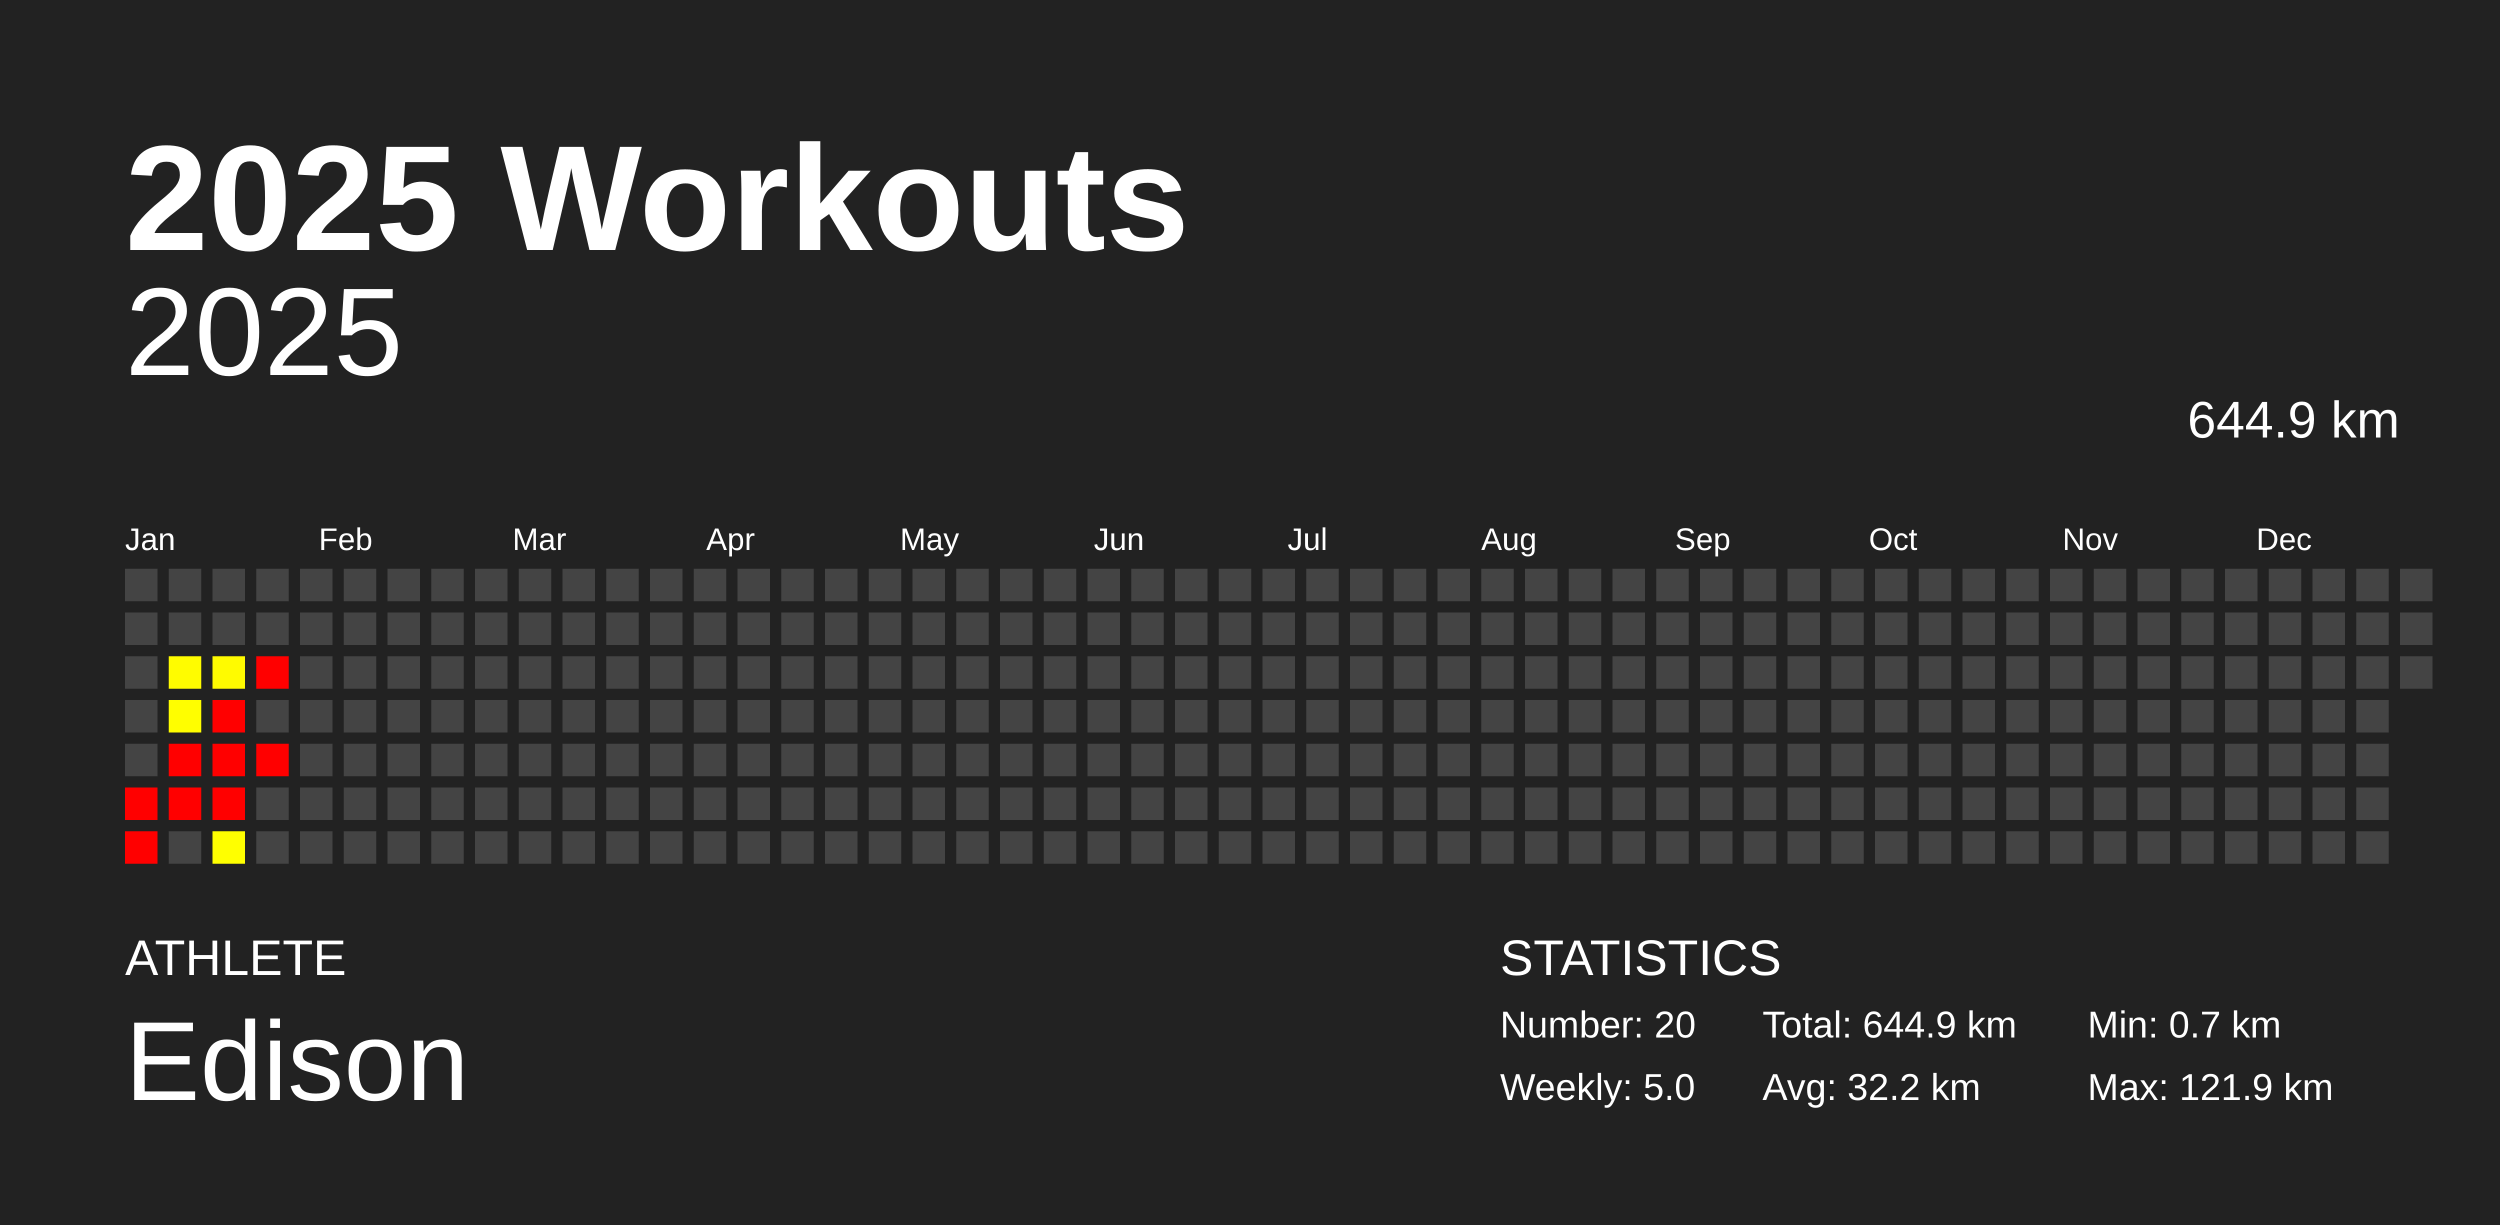
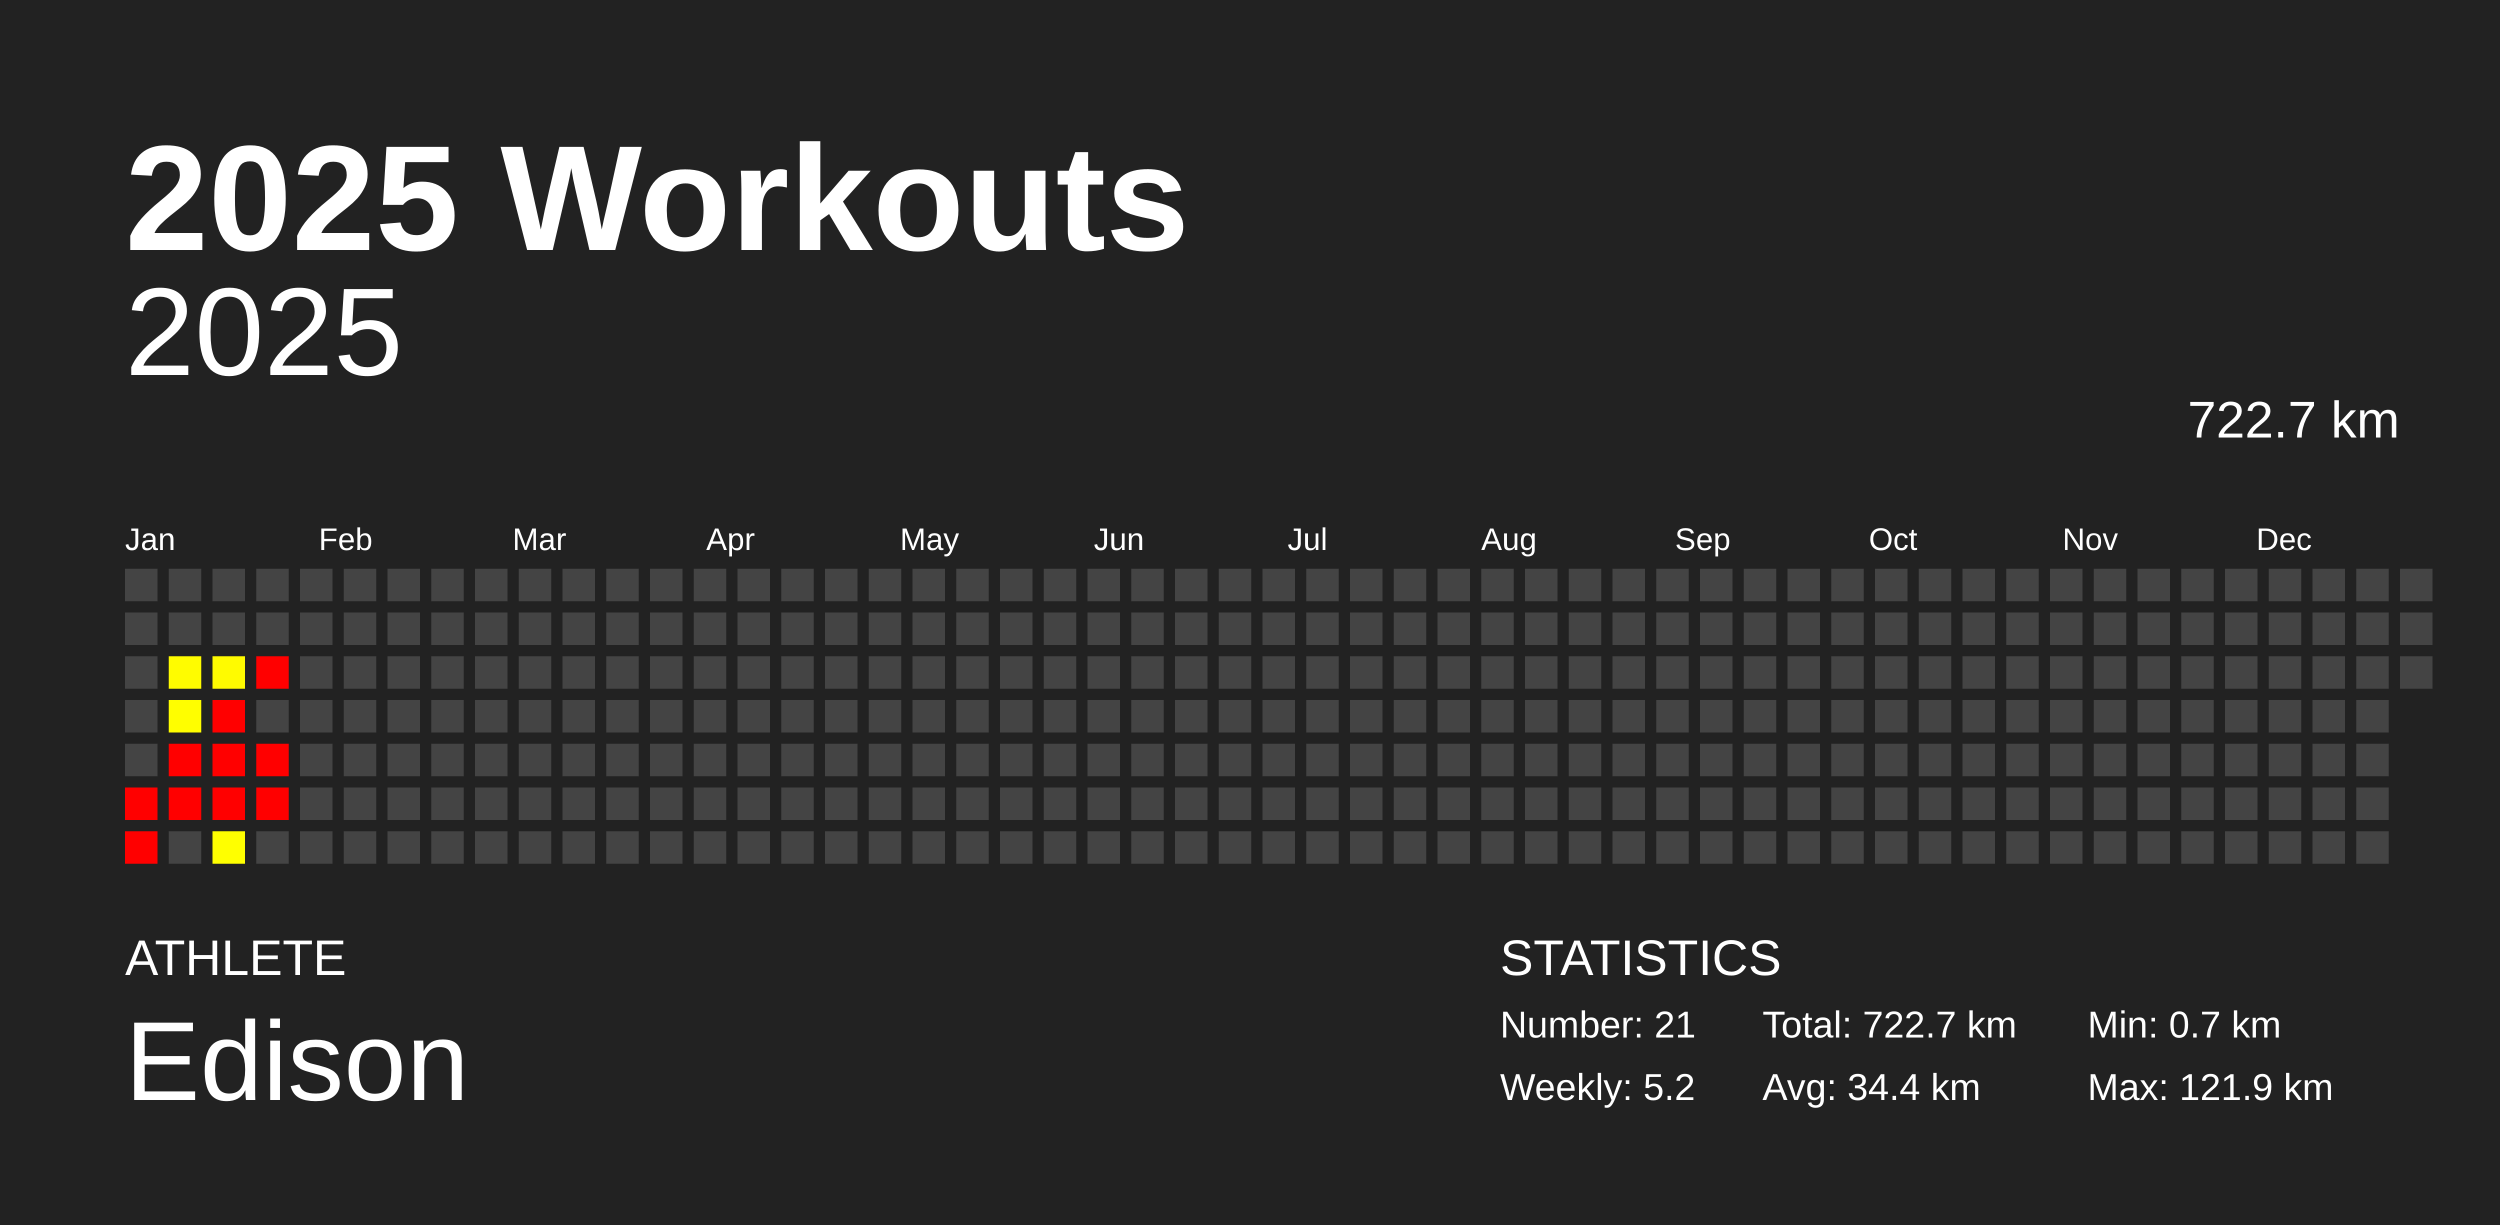
<svg xmlns="http://www.w3.org/2000/svg" baseProfile="full" height="98mm" version="1.1" viewBox="0,0,200,98" width="200mm">
  <defs />
  <rect fill="#222222" height="98" width="200" x="0" y="0" />
  <text fill="#FFFFFF" style="font-size:12px; font-family:Arial; font-weight:bold;" x="10" y="20">2025 Workouts</text>
  <text fill="#FFFFFF" style="font-size:4px; font-family:Arial" x="10" y="78">ATHLETE</text>
  <text fill="#FFFFFF" style="font-size:9px; font-family:Arial" x="10" y="88">Edison</text>
  <text fill="#FFFFFF" style="font-size:4px; font-family:Arial" x="120" y="78">STATISTICS</text>
-   <text fill="#FFFFFF" style="font-size:3px; font-family:Arial" x="120" y="83">Number: 20</text>
-   <text fill="#FFFFFF" style="font-size:3px; font-family:Arial" x="120" y="88">Weekly: 5.0</text>
-   <text fill="#FFFFFF" style="font-size:3px; font-family:Arial" x="141" y="83">Total: 644.9 km</text>
-   <text fill="#FFFFFF" style="font-size:3px; font-family:Arial" x="141" y="88">Avg: 32.2 km</text>
+   <text fill="#FFFFFF" style="font-size:3px; font-family:Arial" x="120" y="83">Number: 21</text>
+   <text fill="#FFFFFF" style="font-size:3px; font-family:Arial" x="120" y="88">Weekly: 5.2</text>
+   <text fill="#FFFFFF" style="font-size:3px; font-family:Arial" x="141" y="83">Total: 722.7 km</text>
+   <text fill="#FFFFFF" style="font-size:3px; font-family:Arial" x="141" y="88">Avg: 34.4 km</text>
  <text fill="#FFFFFF" style="font-size:3px; font-family:Arial" x="167" y="83">Min: 0.7 km</text>
  <text fill="#FFFFFF" style="font-size:3px; font-family:Arial" x="167" y="88">Max: 121.9 km</text>
  <text alignment-baseline="hanging" fill="#FFFFFF" style="font-size:10.0px; font-family:Arial;" x="10" y="30">2025</text>
-   <text alignment-baseline="hanging" fill="#FFFFFF" style="font-size:4.125px; font-family:Arial;" x="175" y="35">644.9 km</text>
+   <text alignment-baseline="hanging" fill="#FFFFFF" style="font-size:4.125px; font-family:Arial;" x="175" y="35">722.7 km</text>
  <text fill="#FFFFFF" style="font-size:2.5px; font-family:Arial" x="10.0" y="44">Jan</text>
  <text fill="#FFFFFF" style="font-size:2.5px; font-family:Arial" x="25.5" y="44">Feb</text>
  <text fill="#FFFFFF" style="font-size:2.5px; font-family:Arial" x="41.0" y="44">Mar</text>
  <text fill="#FFFFFF" style="font-size:2.5px; font-family:Arial" x="56.5" y="44">Apr</text>
  <text fill="#FFFFFF" style="font-size:2.5px; font-family:Arial" x="72.0" y="44">May</text>
  <text fill="#FFFFFF" style="font-size:2.5px; font-family:Arial" x="87.5" y="44">Jun</text>
  <text fill="#FFFFFF" style="font-size:2.5px; font-family:Arial" x="103.0" y="44">Jul</text>
  <text fill="#FFFFFF" style="font-size:2.5px; font-family:Arial" x="118.5" y="44">Aug</text>
  <text fill="#FFFFFF" style="font-size:2.5px; font-family:Arial" x="134.0" y="44">Sep</text>
  <text fill="#FFFFFF" style="font-size:2.5px; font-family:Arial" x="149.5" y="44">Oct</text>
  <text fill="#FFFFFF" style="font-size:2.5px; font-family:Arial" x="165.0" y="44">Nov</text>
  <text fill="#FFFFFF" style="font-size:2.5px; font-family:Arial" x="180.5" y="44">Dec</text>
  <rect fill="#444444" height="2.6" width="2.6" x="10.0" y="45.5" />
  <rect fill="#444444" height="2.6" width="2.6" x="10.0" y="49.0" />
  <rect fill="#444444" height="2.6" width="2.6" x="10.0" y="52.5" />
  <rect fill="#444444" height="2.6" width="2.6" x="10.0" y="56.0" />
  <rect fill="#444444" height="2.6" width="2.6" x="10.0" y="59.5" />
  <rect fill="red" height="2.6" width="2.6" x="10.0" y="63.0" />
  <rect fill="red" height="2.6" width="2.6" x="10.0" y="66.5" />
  <rect fill="#444444" height="2.6" width="2.6" x="13.5" y="45.5" />
  <rect fill="#444444" height="2.6" width="2.6" x="13.5" y="49.0" />
  <rect fill="#fffc00" height="2.6" width="2.6" x="13.5" y="52.5" />
  <rect fill="#fffe00" height="2.6" width="2.6" x="13.5" y="56.0" />
  <rect fill="red" height="2.6" width="2.6" x="13.5" y="59.5" />
  <rect fill="red" height="2.6" width="2.6" x="13.5" y="63.0" />
  <rect fill="#444444" height="2.6" width="2.6" x="13.5" y="66.5" />
  <rect fill="#444444" height="2.6" width="2.6" x="17.0" y="45.5" />
  <rect fill="#444444" height="2.6" width="2.6" x="17.0" y="49.0" />
  <rect fill="#fffb00" height="2.6" width="2.6" x="17.0" y="52.5" />
  <rect fill="red" height="2.6" width="2.6" x="17.0" y="56.0" />
  <rect fill="red" height="2.6" width="2.6" x="17.0" y="59.5" />
  <rect fill="red" height="2.6" width="2.6" x="17.0" y="63.0" />
  <rect fill="#ffff00" height="2.6" width="2.6" x="17.0" y="66.5" />
  <rect fill="#444444" height="2.6" width="2.6" x="20.5" y="45.5" />
  <rect fill="#444444" height="2.6" width="2.6" x="20.5" y="49.0" />
  <rect fill="red" height="2.6" width="2.6" x="20.5" y="52.5" />
  <rect fill="#444444" height="2.6" width="2.6" x="20.5" y="56.0" />
  <rect fill="red" height="2.6" width="2.6" x="20.5" y="59.5" />
-   <rect fill="#444444" height="2.6" width="2.6" x="20.5" y="63.0" />
+   <rect fill="red" height="2.6" width="2.6" x="20.5" y="63.0" />
  <rect fill="#444444" height="2.6" width="2.6" x="20.5" y="66.5" />
  <rect fill="#444444" height="2.6" width="2.6" x="24.0" y="45.5" />
  <rect fill="#444444" height="2.6" width="2.6" x="24.0" y="49.0" />
  <rect fill="#444444" height="2.6" width="2.6" x="24.0" y="52.5" />
  <rect fill="#444444" height="2.6" width="2.6" x="24.0" y="56.0" />
  <rect fill="#444444" height="2.6" width="2.6" x="24.0" y="59.5" />
  <rect fill="#444444" height="2.6" width="2.6" x="24.0" y="63.0" />
  <rect fill="#444444" height="2.6" width="2.6" x="24.0" y="66.5" />
  <rect fill="#444444" height="2.6" width="2.6" x="27.5" y="45.5" />
  <rect fill="#444444" height="2.6" width="2.6" x="27.5" y="49.0" />
  <rect fill="#444444" height="2.6" width="2.6" x="27.5" y="52.5" />
  <rect fill="#444444" height="2.6" width="2.6" x="27.5" y="56.0" />
  <rect fill="#444444" height="2.6" width="2.6" x="27.5" y="59.5" />
  <rect fill="#444444" height="2.6" width="2.6" x="27.5" y="63.0" />
  <rect fill="#444444" height="2.6" width="2.6" x="27.5" y="66.5" />
  <rect fill="#444444" height="2.6" width="2.6" x="31.0" y="45.5" />
  <rect fill="#444444" height="2.6" width="2.6" x="31.0" y="49.0" />
  <rect fill="#444444" height="2.6" width="2.6" x="31.0" y="52.5" />
  <rect fill="#444444" height="2.6" width="2.6" x="31.0" y="56.0" />
  <rect fill="#444444" height="2.6" width="2.6" x="31.0" y="59.5" />
  <rect fill="#444444" height="2.6" width="2.6" x="31.0" y="63.0" />
  <rect fill="#444444" height="2.6" width="2.6" x="31.0" y="66.5" />
  <rect fill="#444444" height="2.6" width="2.6" x="34.5" y="45.5" />
  <rect fill="#444444" height="2.6" width="2.6" x="34.5" y="49.0" />
  <rect fill="#444444" height="2.6" width="2.6" x="34.5" y="52.5" />
  <rect fill="#444444" height="2.6" width="2.6" x="34.5" y="56.0" />
  <rect fill="#444444" height="2.6" width="2.6" x="34.5" y="59.5" />
  <rect fill="#444444" height="2.6" width="2.6" x="34.5" y="63.0" />
  <rect fill="#444444" height="2.6" width="2.6" x="34.5" y="66.5" />
  <rect fill="#444444" height="2.6" width="2.6" x="38.0" y="45.5" />
  <rect fill="#444444" height="2.6" width="2.6" x="38.0" y="49.0" />
  <rect fill="#444444" height="2.6" width="2.6" x="38.0" y="52.5" />
  <rect fill="#444444" height="2.6" width="2.6" x="38.0" y="56.0" />
  <rect fill="#444444" height="2.6" width="2.6" x="38.0" y="59.5" />
  <rect fill="#444444" height="2.6" width="2.6" x="38.0" y="63.0" />
  <rect fill="#444444" height="2.6" width="2.6" x="38.0" y="66.5" />
  <rect fill="#444444" height="2.6" width="2.6" x="41.5" y="45.5" />
  <rect fill="#444444" height="2.6" width="2.6" x="41.5" y="49.0" />
  <rect fill="#444444" height="2.6" width="2.6" x="41.5" y="52.5" />
  <rect fill="#444444" height="2.6" width="2.6" x="41.5" y="56.0" />
  <rect fill="#444444" height="2.6" width="2.6" x="41.5" y="59.5" />
  <rect fill="#444444" height="2.6" width="2.6" x="41.5" y="63.0" />
  <rect fill="#444444" height="2.6" width="2.6" x="41.5" y="66.5" />
  <rect fill="#444444" height="2.6" width="2.6" x="45.0" y="45.5" />
  <rect fill="#444444" height="2.6" width="2.6" x="45.0" y="49.0" />
  <rect fill="#444444" height="2.6" width="2.6" x="45.0" y="52.5" />
  <rect fill="#444444" height="2.6" width="2.6" x="45.0" y="56.0" />
  <rect fill="#444444" height="2.6" width="2.6" x="45.0" y="59.5" />
  <rect fill="#444444" height="2.6" width="2.6" x="45.0" y="63.0" />
  <rect fill="#444444" height="2.6" width="2.6" x="45.0" y="66.5" />
  <rect fill="#444444" height="2.6" width="2.6" x="48.5" y="45.5" />
  <rect fill="#444444" height="2.6" width="2.6" x="48.5" y="49.0" />
  <rect fill="#444444" height="2.6" width="2.6" x="48.5" y="52.5" />
  <rect fill="#444444" height="2.6" width="2.6" x="48.5" y="56.0" />
  <rect fill="#444444" height="2.6" width="2.6" x="48.5" y="59.5" />
  <rect fill="#444444" height="2.6" width="2.6" x="48.5" y="63.0" />
  <rect fill="#444444" height="2.6" width="2.6" x="48.5" y="66.5" />
  <rect fill="#444444" height="2.6" width="2.6" x="52.0" y="45.5" />
  <rect fill="#444444" height="2.6" width="2.6" x="52.0" y="49.0" />
  <rect fill="#444444" height="2.6" width="2.6" x="52.0" y="52.5" />
  <rect fill="#444444" height="2.6" width="2.6" x="52.0" y="56.0" />
  <rect fill="#444444" height="2.6" width="2.6" x="52.0" y="59.5" />
  <rect fill="#444444" height="2.6" width="2.6" x="52.0" y="63.0" />
  <rect fill="#444444" height="2.6" width="2.6" x="52.0" y="66.5" />
  <rect fill="#444444" height="2.6" width="2.6" x="55.5" y="45.5" />
  <rect fill="#444444" height="2.6" width="2.6" x="55.5" y="49.0" />
  <rect fill="#444444" height="2.6" width="2.6" x="55.5" y="52.5" />
  <rect fill="#444444" height="2.6" width="2.6" x="55.5" y="56.0" />
  <rect fill="#444444" height="2.6" width="2.6" x="55.5" y="59.5" />
  <rect fill="#444444" height="2.6" width="2.6" x="55.5" y="63.0" />
  <rect fill="#444444" height="2.6" width="2.6" x="55.5" y="66.5" />
  <rect fill="#444444" height="2.6" width="2.6" x="59.0" y="45.5" />
  <rect fill="#444444" height="2.6" width="2.6" x="59.0" y="49.0" />
  <rect fill="#444444" height="2.6" width="2.6" x="59.0" y="52.5" />
  <rect fill="#444444" height="2.6" width="2.6" x="59.0" y="56.0" />
  <rect fill="#444444" height="2.6" width="2.6" x="59.0" y="59.5" />
  <rect fill="#444444" height="2.6" width="2.6" x="59.0" y="63.0" />
  <rect fill="#444444" height="2.6" width="2.6" x="59.0" y="66.5" />
  <rect fill="#444444" height="2.6" width="2.6" x="62.5" y="45.5" />
  <rect fill="#444444" height="2.6" width="2.6" x="62.5" y="49.0" />
  <rect fill="#444444" height="2.6" width="2.6" x="62.5" y="52.5" />
  <rect fill="#444444" height="2.6" width="2.6" x="62.5" y="56.0" />
  <rect fill="#444444" height="2.6" width="2.6" x="62.5" y="59.5" />
  <rect fill="#444444" height="2.6" width="2.6" x="62.5" y="63.0" />
  <rect fill="#444444" height="2.6" width="2.6" x="62.5" y="66.5" />
  <rect fill="#444444" height="2.6" width="2.6" x="66.0" y="45.5" />
  <rect fill="#444444" height="2.6" width="2.6" x="66.0" y="49.0" />
  <rect fill="#444444" height="2.6" width="2.6" x="66.0" y="52.5" />
  <rect fill="#444444" height="2.6" width="2.6" x="66.0" y="56.0" />
  <rect fill="#444444" height="2.6" width="2.6" x="66.0" y="59.5" />
  <rect fill="#444444" height="2.6" width="2.6" x="66.0" y="63.0" />
  <rect fill="#444444" height="2.6" width="2.6" x="66.0" y="66.5" />
  <rect fill="#444444" height="2.6" width="2.6" x="69.5" y="45.5" />
  <rect fill="#444444" height="2.6" width="2.6" x="69.5" y="49.0" />
  <rect fill="#444444" height="2.6" width="2.6" x="69.5" y="52.5" />
  <rect fill="#444444" height="2.6" width="2.6" x="69.5" y="56.0" />
  <rect fill="#444444" height="2.6" width="2.6" x="69.5" y="59.5" />
  <rect fill="#444444" height="2.6" width="2.6" x="69.5" y="63.0" />
  <rect fill="#444444" height="2.6" width="2.6" x="69.5" y="66.5" />
  <rect fill="#444444" height="2.6" width="2.6" x="73.0" y="45.5" />
  <rect fill="#444444" height="2.6" width="2.6" x="73.0" y="49.0" />
  <rect fill="#444444" height="2.6" width="2.6" x="73.0" y="52.5" />
  <rect fill="#444444" height="2.6" width="2.6" x="73.0" y="56.0" />
  <rect fill="#444444" height="2.6" width="2.6" x="73.0" y="59.5" />
  <rect fill="#444444" height="2.6" width="2.6" x="73.0" y="63.0" />
  <rect fill="#444444" height="2.6" width="2.6" x="73.0" y="66.5" />
  <rect fill="#444444" height="2.6" width="2.6" x="76.5" y="45.5" />
  <rect fill="#444444" height="2.6" width="2.6" x="76.5" y="49.0" />
  <rect fill="#444444" height="2.6" width="2.6" x="76.5" y="52.5" />
  <rect fill="#444444" height="2.6" width="2.6" x="76.5" y="56.0" />
  <rect fill="#444444" height="2.6" width="2.6" x="76.5" y="59.5" />
  <rect fill="#444444" height="2.6" width="2.6" x="76.5" y="63.0" />
  <rect fill="#444444" height="2.6" width="2.6" x="76.5" y="66.5" />
  <rect fill="#444444" height="2.6" width="2.6" x="80.0" y="45.5" />
  <rect fill="#444444" height="2.6" width="2.6" x="80.0" y="49.0" />
  <rect fill="#444444" height="2.6" width="2.6" x="80.0" y="52.5" />
  <rect fill="#444444" height="2.6" width="2.6" x="80.0" y="56.0" />
  <rect fill="#444444" height="2.6" width="2.6" x="80.0" y="59.5" />
  <rect fill="#444444" height="2.6" width="2.6" x="80.0" y="63.0" />
  <rect fill="#444444" height="2.6" width="2.6" x="80.0" y="66.5" />
  <rect fill="#444444" height="2.6" width="2.6" x="83.5" y="45.5" />
  <rect fill="#444444" height="2.6" width="2.6" x="83.5" y="49.0" />
  <rect fill="#444444" height="2.6" width="2.6" x="83.5" y="52.5" />
  <rect fill="#444444" height="2.6" width="2.6" x="83.5" y="56.0" />
  <rect fill="#444444" height="2.6" width="2.6" x="83.5" y="59.5" />
  <rect fill="#444444" height="2.6" width="2.6" x="83.5" y="63.0" />
  <rect fill="#444444" height="2.6" width="2.6" x="83.5" y="66.5" />
  <rect fill="#444444" height="2.6" width="2.6" x="87.0" y="45.5" />
  <rect fill="#444444" height="2.6" width="2.6" x="87.0" y="49.0" />
  <rect fill="#444444" height="2.6" width="2.6" x="87.0" y="52.5" />
  <rect fill="#444444" height="2.6" width="2.6" x="87.0" y="56.0" />
  <rect fill="#444444" height="2.6" width="2.6" x="87.0" y="59.5" />
  <rect fill="#444444" height="2.6" width="2.6" x="87.0" y="63.0" />
  <rect fill="#444444" height="2.6" width="2.6" x="87.0" y="66.5" />
  <rect fill="#444444" height="2.6" width="2.6" x="90.5" y="45.5" />
  <rect fill="#444444" height="2.6" width="2.6" x="90.5" y="49.0" />
  <rect fill="#444444" height="2.6" width="2.6" x="90.5" y="52.5" />
  <rect fill="#444444" height="2.6" width="2.6" x="90.5" y="56.0" />
  <rect fill="#444444" height="2.6" width="2.6" x="90.5" y="59.5" />
  <rect fill="#444444" height="2.6" width="2.6" x="90.5" y="63.0" />
  <rect fill="#444444" height="2.6" width="2.6" x="90.5" y="66.5" />
  <rect fill="#444444" height="2.6" width="2.6" x="94.0" y="45.5" />
  <rect fill="#444444" height="2.6" width="2.6" x="94.0" y="49.0" />
  <rect fill="#444444" height="2.6" width="2.6" x="94.0" y="52.5" />
  <rect fill="#444444" height="2.6" width="2.6" x="94.0" y="56.0" />
  <rect fill="#444444" height="2.6" width="2.6" x="94.0" y="59.5" />
  <rect fill="#444444" height="2.6" width="2.6" x="94.0" y="63.0" />
  <rect fill="#444444" height="2.6" width="2.6" x="94.0" y="66.5" />
  <rect fill="#444444" height="2.6" width="2.6" x="97.5" y="45.5" />
  <rect fill="#444444" height="2.6" width="2.6" x="97.5" y="49.0" />
  <rect fill="#444444" height="2.6" width="2.6" x="97.5" y="52.5" />
  <rect fill="#444444" height="2.6" width="2.6" x="97.5" y="56.0" />
  <rect fill="#444444" height="2.6" width="2.6" x="97.5" y="59.5" />
  <rect fill="#444444" height="2.6" width="2.6" x="97.5" y="63.0" />
  <rect fill="#444444" height="2.6" width="2.6" x="97.5" y="66.5" />
  <rect fill="#444444" height="2.6" width="2.6" x="101.0" y="45.5" />
  <rect fill="#444444" height="2.6" width="2.6" x="101.0" y="49.0" />
  <rect fill="#444444" height="2.6" width="2.6" x="101.0" y="52.5" />
  <rect fill="#444444" height="2.6" width="2.6" x="101.0" y="56.0" />
  <rect fill="#444444" height="2.6" width="2.6" x="101.0" y="59.5" />
  <rect fill="#444444" height="2.6" width="2.6" x="101.0" y="63.0" />
  <rect fill="#444444" height="2.6" width="2.6" x="101.0" y="66.5" />
  <rect fill="#444444" height="2.6" width="2.6" x="104.5" y="45.5" />
  <rect fill="#444444" height="2.6" width="2.6" x="104.5" y="49.0" />
  <rect fill="#444444" height="2.6" width="2.6" x="104.5" y="52.5" />
  <rect fill="#444444" height="2.6" width="2.6" x="104.5" y="56.0" />
  <rect fill="#444444" height="2.6" width="2.6" x="104.5" y="59.5" />
  <rect fill="#444444" height="2.6" width="2.6" x="104.5" y="63.0" />
  <rect fill="#444444" height="2.6" width="2.6" x="104.5" y="66.5" />
  <rect fill="#444444" height="2.6" width="2.6" x="108.0" y="45.5" />
  <rect fill="#444444" height="2.6" width="2.6" x="108.0" y="49.0" />
  <rect fill="#444444" height="2.6" width="2.6" x="108.0" y="52.5" />
  <rect fill="#444444" height="2.6" width="2.6" x="108.0" y="56.0" />
  <rect fill="#444444" height="2.6" width="2.6" x="108.0" y="59.5" />
  <rect fill="#444444" height="2.6" width="2.6" x="108.0" y="63.0" />
  <rect fill="#444444" height="2.6" width="2.6" x="108.0" y="66.5" />
  <rect fill="#444444" height="2.6" width="2.6" x="111.5" y="45.5" />
  <rect fill="#444444" height="2.6" width="2.6" x="111.5" y="49.0" />
  <rect fill="#444444" height="2.6" width="2.6" x="111.5" y="52.5" />
  <rect fill="#444444" height="2.6" width="2.6" x="111.5" y="56.0" />
  <rect fill="#444444" height="2.6" width="2.6" x="111.5" y="59.5" />
  <rect fill="#444444" height="2.6" width="2.6" x="111.5" y="63.0" />
  <rect fill="#444444" height="2.6" width="2.6" x="111.5" y="66.5" />
  <rect fill="#444444" height="2.6" width="2.6" x="115.0" y="45.5" />
  <rect fill="#444444" height="2.6" width="2.6" x="115.0" y="49.0" />
  <rect fill="#444444" height="2.6" width="2.6" x="115.0" y="52.5" />
  <rect fill="#444444" height="2.6" width="2.6" x="115.0" y="56.0" />
  <rect fill="#444444" height="2.6" width="2.6" x="115.0" y="59.5" />
  <rect fill="#444444" height="2.6" width="2.6" x="115.0" y="63.0" />
  <rect fill="#444444" height="2.6" width="2.6" x="115.0" y="66.5" />
  <rect fill="#444444" height="2.6" width="2.6" x="118.5" y="45.5" />
  <rect fill="#444444" height="2.6" width="2.6" x="118.5" y="49.0" />
  <rect fill="#444444" height="2.6" width="2.6" x="118.5" y="52.5" />
  <rect fill="#444444" height="2.6" width="2.6" x="118.5" y="56.0" />
  <rect fill="#444444" height="2.6" width="2.6" x="118.5" y="59.5" />
  <rect fill="#444444" height="2.6" width="2.6" x="118.5" y="63.0" />
  <rect fill="#444444" height="2.6" width="2.6" x="118.5" y="66.5" />
  <rect fill="#444444" height="2.6" width="2.6" x="122.0" y="45.5" />
  <rect fill="#444444" height="2.6" width="2.6" x="122.0" y="49.0" />
  <rect fill="#444444" height="2.6" width="2.6" x="122.0" y="52.5" />
  <rect fill="#444444" height="2.6" width="2.6" x="122.0" y="56.0" />
  <rect fill="#444444" height="2.6" width="2.6" x="122.0" y="59.5" />
  <rect fill="#444444" height="2.6" width="2.6" x="122.0" y="63.0" />
  <rect fill="#444444" height="2.6" width="2.6" x="122.0" y="66.5" />
  <rect fill="#444444" height="2.6" width="2.6" x="125.5" y="45.5" />
  <rect fill="#444444" height="2.6" width="2.6" x="125.5" y="49.0" />
  <rect fill="#444444" height="2.6" width="2.6" x="125.5" y="52.5" />
  <rect fill="#444444" height="2.6" width="2.6" x="125.5" y="56.0" />
  <rect fill="#444444" height="2.6" width="2.6" x="125.5" y="59.5" />
  <rect fill="#444444" height="2.6" width="2.6" x="125.5" y="63.0" />
  <rect fill="#444444" height="2.6" width="2.6" x="125.5" y="66.5" />
  <rect fill="#444444" height="2.6" width="2.6" x="129.0" y="45.5" />
  <rect fill="#444444" height="2.6" width="2.6" x="129.0" y="49.0" />
  <rect fill="#444444" height="2.6" width="2.6" x="129.0" y="52.5" />
  <rect fill="#444444" height="2.6" width="2.6" x="129.0" y="56.0" />
  <rect fill="#444444" height="2.6" width="2.6" x="129.0" y="59.5" />
  <rect fill="#444444" height="2.6" width="2.6" x="129.0" y="63.0" />
  <rect fill="#444444" height="2.6" width="2.6" x="129.0" y="66.5" />
  <rect fill="#444444" height="2.6" width="2.6" x="132.5" y="45.5" />
  <rect fill="#444444" height="2.6" width="2.6" x="132.5" y="49.0" />
  <rect fill="#444444" height="2.6" width="2.6" x="132.5" y="52.5" />
  <rect fill="#444444" height="2.6" width="2.6" x="132.5" y="56.0" />
  <rect fill="#444444" height="2.6" width="2.6" x="132.5" y="59.5" />
  <rect fill="#444444" height="2.6" width="2.6" x="132.5" y="63.0" />
  <rect fill="#444444" height="2.6" width="2.6" x="132.5" y="66.5" />
  <rect fill="#444444" height="2.6" width="2.6" x="136.0" y="45.5" />
  <rect fill="#444444" height="2.6" width="2.6" x="136.0" y="49.0" />
  <rect fill="#444444" height="2.6" width="2.6" x="136.0" y="52.5" />
  <rect fill="#444444" height="2.6" width="2.6" x="136.0" y="56.0" />
  <rect fill="#444444" height="2.6" width="2.6" x="136.0" y="59.5" />
  <rect fill="#444444" height="2.6" width="2.6" x="136.0" y="63.0" />
  <rect fill="#444444" height="2.6" width="2.6" x="136.0" y="66.5" />
  <rect fill="#444444" height="2.6" width="2.6" x="139.5" y="45.5" />
  <rect fill="#444444" height="2.6" width="2.6" x="139.5" y="49.0" />
  <rect fill="#444444" height="2.6" width="2.6" x="139.5" y="52.5" />
  <rect fill="#444444" height="2.6" width="2.6" x="139.5" y="56.0" />
  <rect fill="#444444" height="2.6" width="2.6" x="139.5" y="59.5" />
  <rect fill="#444444" height="2.6" width="2.6" x="139.5" y="63.0" />
  <rect fill="#444444" height="2.6" width="2.6" x="139.5" y="66.5" />
  <rect fill="#444444" height="2.6" width="2.6" x="143.0" y="45.5" />
  <rect fill="#444444" height="2.6" width="2.6" x="143.0" y="49.0" />
  <rect fill="#444444" height="2.6" width="2.6" x="143.0" y="52.5" />
  <rect fill="#444444" height="2.6" width="2.6" x="143.0" y="56.0" />
  <rect fill="#444444" height="2.6" width="2.6" x="143.0" y="59.5" />
  <rect fill="#444444" height="2.6" width="2.6" x="143.0" y="63.0" />
  <rect fill="#444444" height="2.6" width="2.6" x="143.0" y="66.5" />
  <rect fill="#444444" height="2.6" width="2.6" x="146.5" y="45.5" />
  <rect fill="#444444" height="2.6" width="2.6" x="146.5" y="49.0" />
  <rect fill="#444444" height="2.6" width="2.6" x="146.5" y="52.5" />
  <rect fill="#444444" height="2.6" width="2.6" x="146.5" y="56.0" />
  <rect fill="#444444" height="2.6" width="2.6" x="146.5" y="59.5" />
  <rect fill="#444444" height="2.6" width="2.6" x="146.5" y="63.0" />
  <rect fill="#444444" height="2.6" width="2.6" x="146.5" y="66.5" />
  <rect fill="#444444" height="2.6" width="2.6" x="150.0" y="45.5" />
  <rect fill="#444444" height="2.6" width="2.6" x="150.0" y="49.0" />
  <rect fill="#444444" height="2.6" width="2.6" x="150.0" y="52.5" />
  <rect fill="#444444" height="2.6" width="2.6" x="150.0" y="56.0" />
  <rect fill="#444444" height="2.6" width="2.6" x="150.0" y="59.5" />
  <rect fill="#444444" height="2.6" width="2.6" x="150.0" y="63.0" />
  <rect fill="#444444" height="2.6" width="2.6" x="150.0" y="66.5" />
  <rect fill="#444444" height="2.6" width="2.6" x="153.5" y="45.5" />
  <rect fill="#444444" height="2.6" width="2.6" x="153.5" y="49.0" />
  <rect fill="#444444" height="2.6" width="2.6" x="153.5" y="52.5" />
  <rect fill="#444444" height="2.6" width="2.6" x="153.5" y="56.0" />
  <rect fill="#444444" height="2.6" width="2.6" x="153.5" y="59.5" />
  <rect fill="#444444" height="2.6" width="2.6" x="153.5" y="63.0" />
  <rect fill="#444444" height="2.6" width="2.6" x="153.5" y="66.5" />
  <rect fill="#444444" height="2.6" width="2.6" x="157.0" y="45.5" />
  <rect fill="#444444" height="2.6" width="2.6" x="157.0" y="49.0" />
  <rect fill="#444444" height="2.6" width="2.6" x="157.0" y="52.5" />
  <rect fill="#444444" height="2.6" width="2.6" x="157.0" y="56.0" />
  <rect fill="#444444" height="2.6" width="2.6" x="157.0" y="59.5" />
  <rect fill="#444444" height="2.6" width="2.6" x="157.0" y="63.0" />
  <rect fill="#444444" height="2.6" width="2.6" x="157.0" y="66.5" />
  <rect fill="#444444" height="2.6" width="2.6" x="160.5" y="45.5" />
  <rect fill="#444444" height="2.6" width="2.6" x="160.5" y="49.0" />
  <rect fill="#444444" height="2.6" width="2.6" x="160.5" y="52.5" />
  <rect fill="#444444" height="2.6" width="2.6" x="160.5" y="56.0" />
  <rect fill="#444444" height="2.6" width="2.6" x="160.5" y="59.5" />
  <rect fill="#444444" height="2.6" width="2.6" x="160.5" y="63.0" />
  <rect fill="#444444" height="2.6" width="2.6" x="160.5" y="66.5" />
  <rect fill="#444444" height="2.6" width="2.6" x="164.0" y="45.5" />
  <rect fill="#444444" height="2.6" width="2.6" x="164.0" y="49.0" />
  <rect fill="#444444" height="2.6" width="2.6" x="164.0" y="52.5" />
  <rect fill="#444444" height="2.6" width="2.6" x="164.0" y="56.0" />
  <rect fill="#444444" height="2.6" width="2.6" x="164.0" y="59.5" />
  <rect fill="#444444" height="2.6" width="2.6" x="164.0" y="63.0" />
  <rect fill="#444444" height="2.6" width="2.6" x="164.0" y="66.5" />
  <rect fill="#444444" height="2.6" width="2.6" x="167.5" y="45.5" />
  <rect fill="#444444" height="2.6" width="2.6" x="167.5" y="49.0" />
  <rect fill="#444444" height="2.6" width="2.6" x="167.5" y="52.5" />
  <rect fill="#444444" height="2.6" width="2.6" x="167.5" y="56.0" />
  <rect fill="#444444" height="2.6" width="2.6" x="167.5" y="59.5" />
  <rect fill="#444444" height="2.6" width="2.6" x="167.5" y="63.0" />
  <rect fill="#444444" height="2.6" width="2.6" x="167.5" y="66.5" />
  <rect fill="#444444" height="2.6" width="2.6" x="171.0" y="45.5" />
  <rect fill="#444444" height="2.6" width="2.6" x="171.0" y="49.0" />
  <rect fill="#444444" height="2.6" width="2.6" x="171.0" y="52.5" />
  <rect fill="#444444" height="2.6" width="2.6" x="171.0" y="56.0" />
  <rect fill="#444444" height="2.6" width="2.6" x="171.0" y="59.5" />
  <rect fill="#444444" height="2.6" width="2.6" x="171.0" y="63.0" />
  <rect fill="#444444" height="2.6" width="2.6" x="171.0" y="66.5" />
  <rect fill="#444444" height="2.6" width="2.6" x="174.5" y="45.5" />
  <rect fill="#444444" height="2.6" width="2.6" x="174.5" y="49.0" />
  <rect fill="#444444" height="2.6" width="2.6" x="174.5" y="52.5" />
  <rect fill="#444444" height="2.6" width="2.6" x="174.5" y="56.0" />
  <rect fill="#444444" height="2.6" width="2.6" x="174.5" y="59.5" />
  <rect fill="#444444" height="2.6" width="2.6" x="174.5" y="63.0" />
  <rect fill="#444444" height="2.6" width="2.6" x="174.5" y="66.5" />
  <rect fill="#444444" height="2.6" width="2.6" x="178.0" y="45.5" />
  <rect fill="#444444" height="2.6" width="2.6" x="178.0" y="49.0" />
  <rect fill="#444444" height="2.6" width="2.6" x="178.0" y="52.5" />
  <rect fill="#444444" height="2.6" width="2.6" x="178.0" y="56.0" />
  <rect fill="#444444" height="2.6" width="2.6" x="178.0" y="59.5" />
  <rect fill="#444444" height="2.6" width="2.6" x="178.0" y="63.0" />
  <rect fill="#444444" height="2.6" width="2.6" x="178.0" y="66.5" />
  <rect fill="#444444" height="2.6" width="2.6" x="181.5" y="45.5" />
  <rect fill="#444444" height="2.6" width="2.6" x="181.5" y="49.0" />
  <rect fill="#444444" height="2.6" width="2.6" x="181.5" y="52.5" />
  <rect fill="#444444" height="2.6" width="2.6" x="181.5" y="56.0" />
  <rect fill="#444444" height="2.6" width="2.6" x="181.5" y="59.5" />
  <rect fill="#444444" height="2.6" width="2.6" x="181.5" y="63.0" />
  <rect fill="#444444" height="2.6" width="2.6" x="181.5" y="66.5" />
  <rect fill="#444444" height="2.6" width="2.6" x="185.0" y="45.5" />
  <rect fill="#444444" height="2.6" width="2.6" x="185.0" y="49.0" />
  <rect fill="#444444" height="2.6" width="2.6" x="185.0" y="52.5" />
  <rect fill="#444444" height="2.6" width="2.6" x="185.0" y="56.0" />
  <rect fill="#444444" height="2.6" width="2.6" x="185.0" y="59.5" />
  <rect fill="#444444" height="2.6" width="2.6" x="185.0" y="63.0" />
  <rect fill="#444444" height="2.6" width="2.6" x="185.0" y="66.5" />
  <rect fill="#444444" height="2.6" width="2.6" x="188.5" y="45.5" />
  <rect fill="#444444" height="2.6" width="2.6" x="188.5" y="49.0" />
  <rect fill="#444444" height="2.6" width="2.6" x="188.5" y="52.5" />
  <rect fill="#444444" height="2.6" width="2.6" x="188.5" y="56.0" />
  <rect fill="#444444" height="2.6" width="2.6" x="188.5" y="59.5" />
  <rect fill="#444444" height="2.6" width="2.6" x="188.5" y="63.0" />
  <rect fill="#444444" height="2.6" width="2.6" x="188.5" y="66.5" />
  <rect fill="#444444" height="2.6" width="2.6" x="192.0" y="45.5" />
  <rect fill="#444444" height="2.6" width="2.6" x="192.0" y="49.0" />
  <rect fill="#444444" height="2.6" width="2.6" x="192.0" y="52.5" />
</svg>
